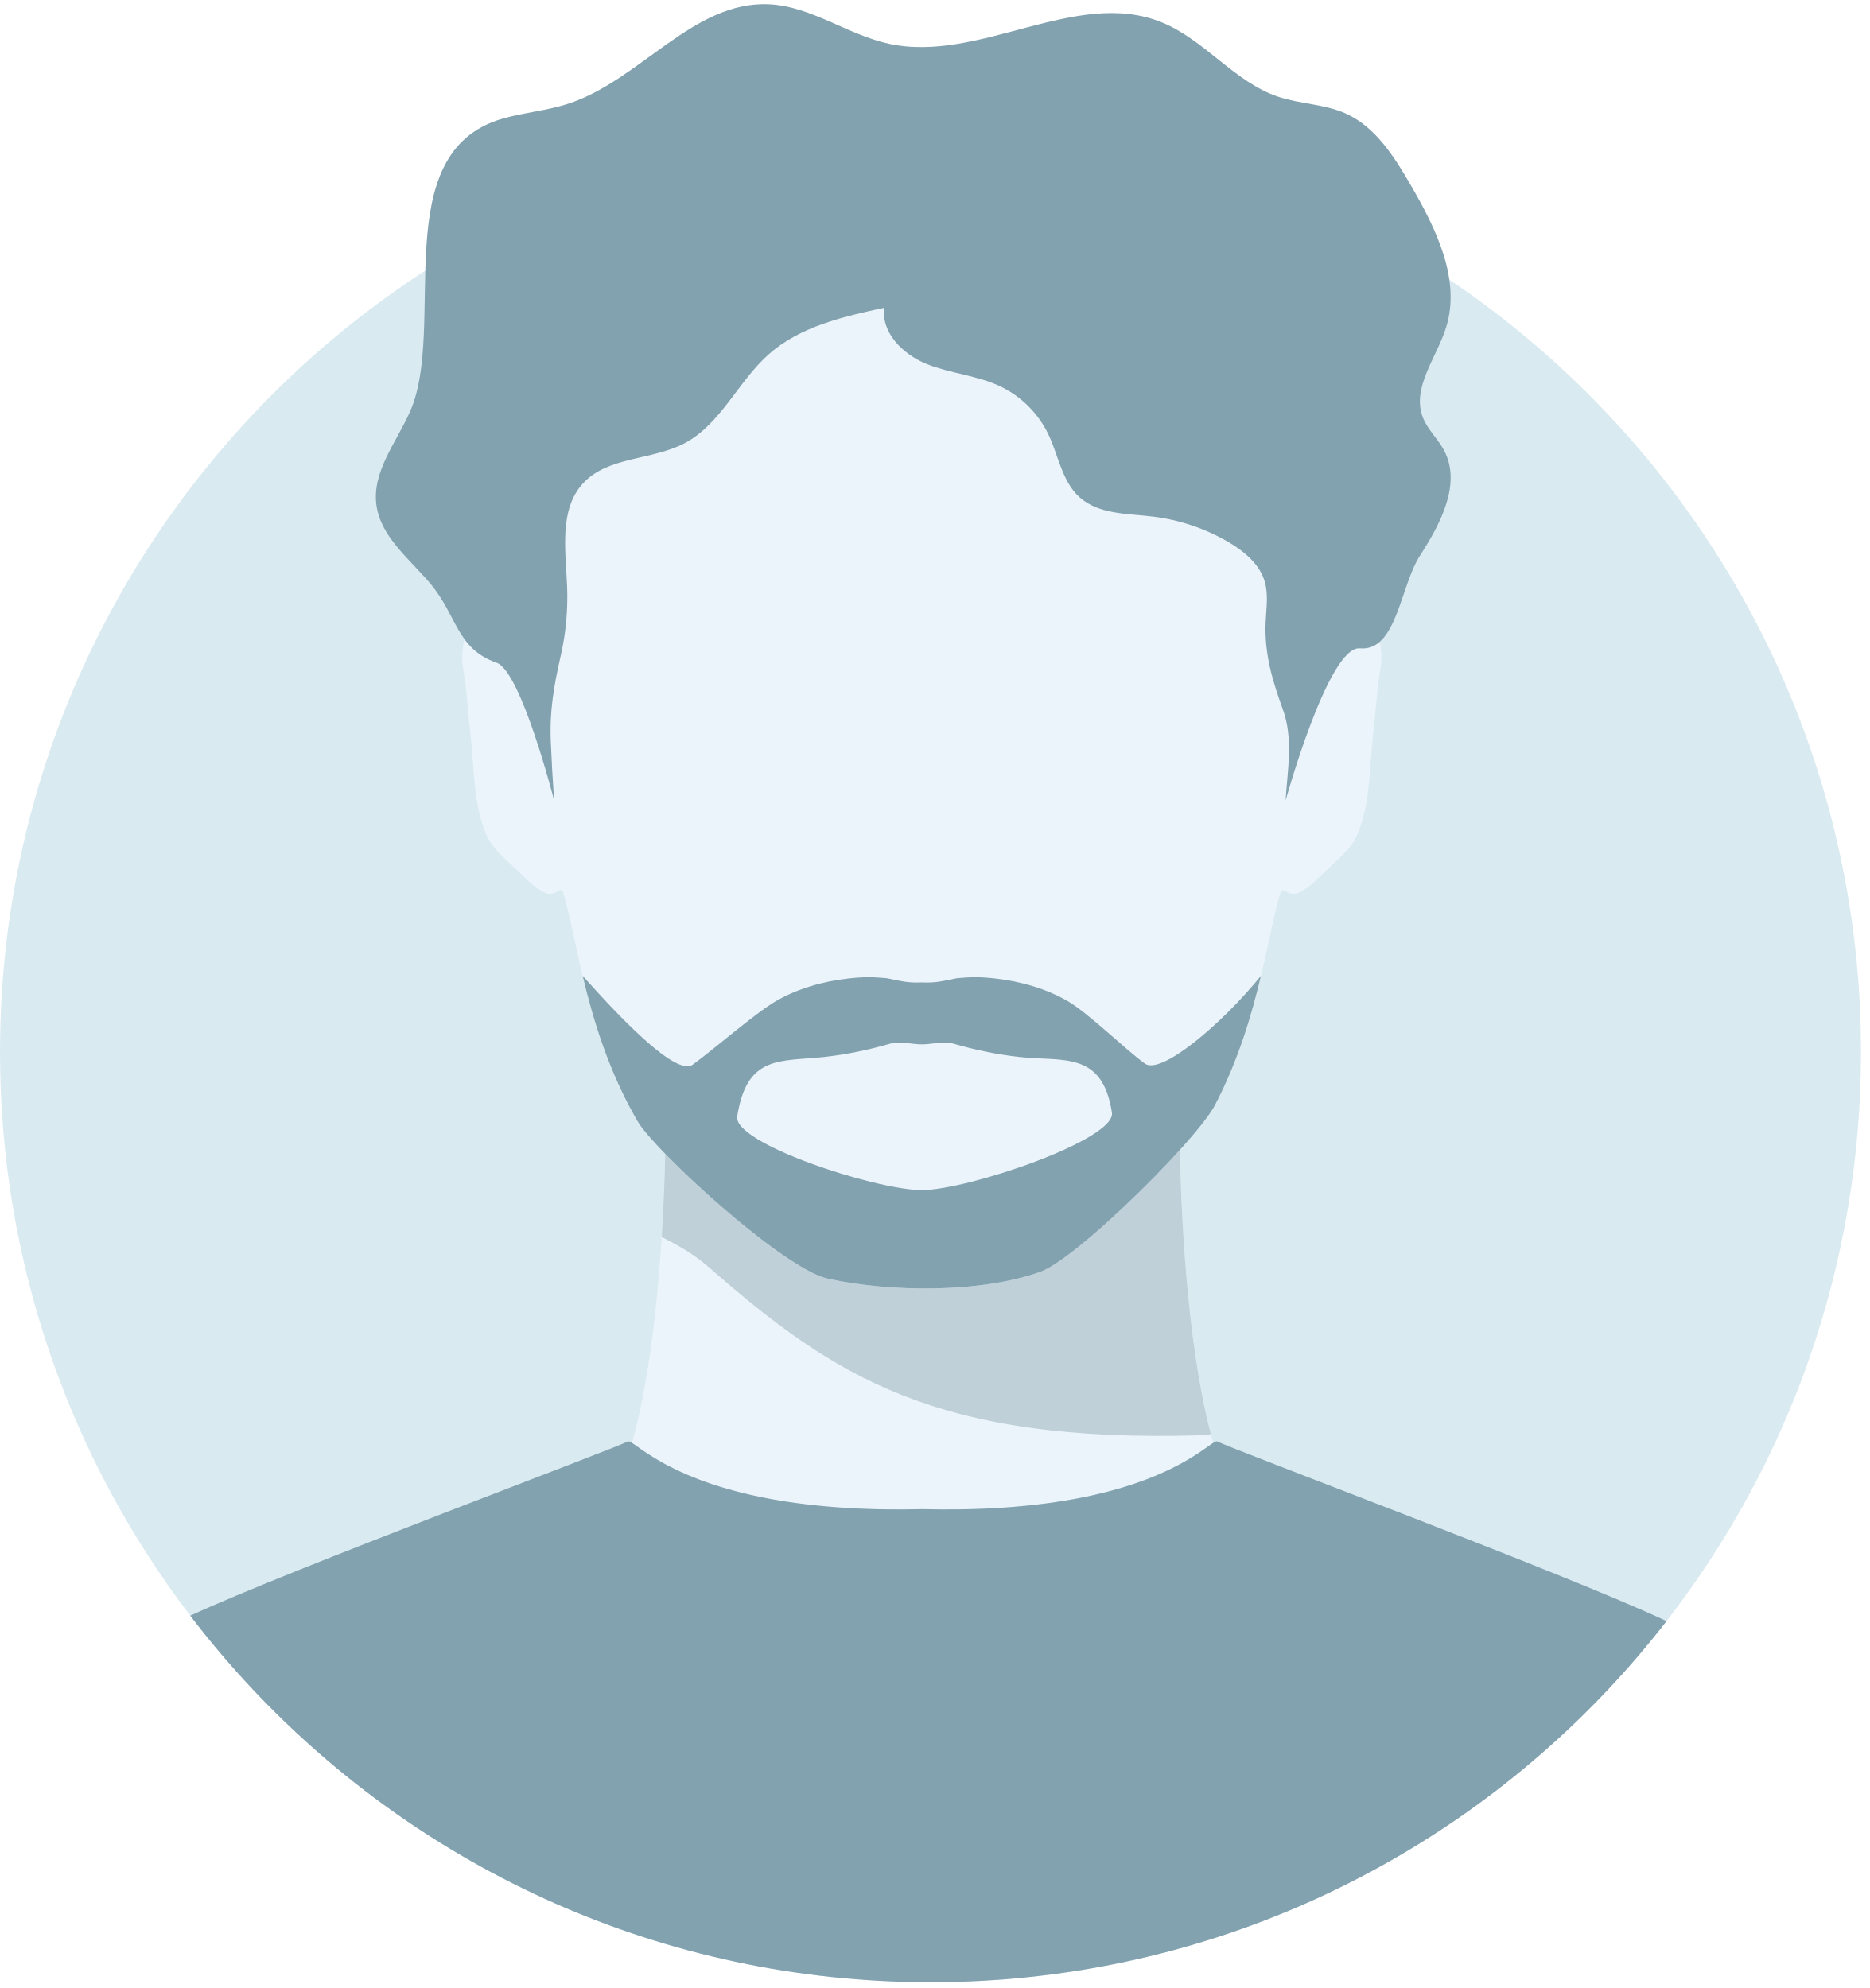
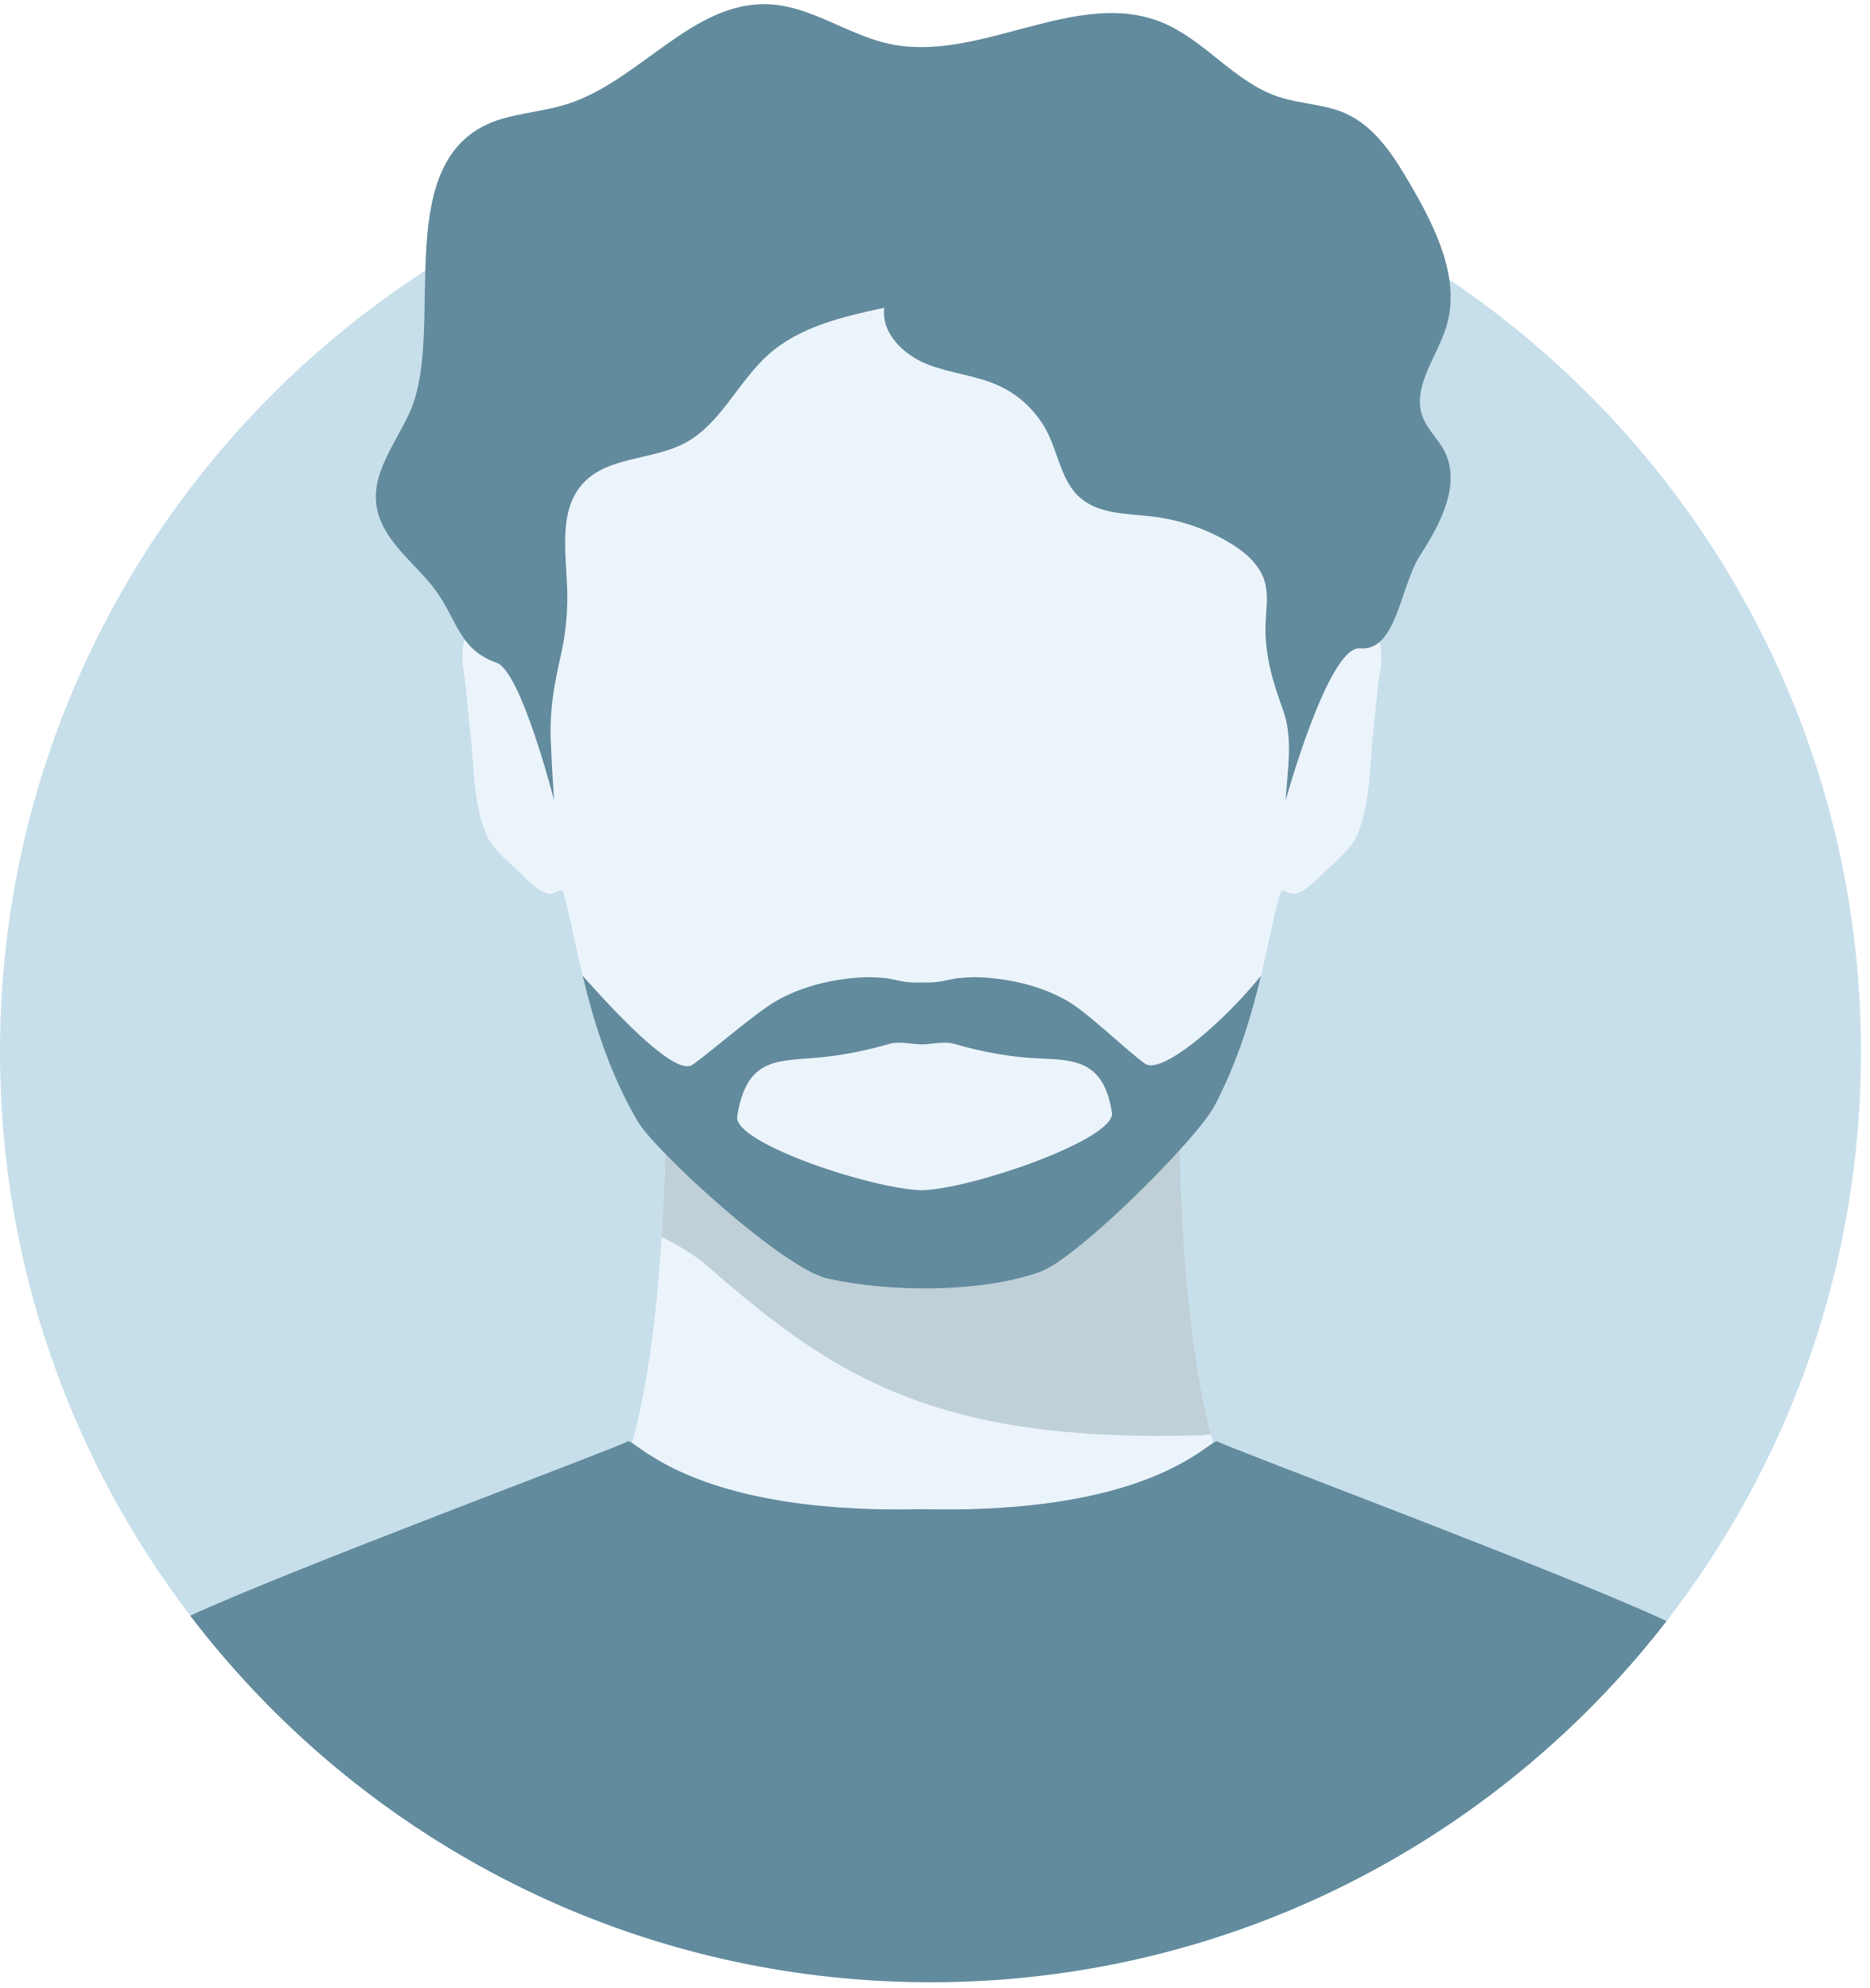
<svg xmlns="http://www.w3.org/2000/svg" width="204" height="217" viewBox="0 0 204 217" fill="none">
-   <path d="M203.083 114.827C203.083 138.228 195.167 159.78 181.865 176.953C179.877 179.52 177.769 181.988 175.549 184.351C157.027 204.059 130.721 216.369 101.541 216.369C72.361 216.369 46.057 204.059 27.534 184.351C25.144 181.807 22.884 179.14 20.762 176.361C7.736 159.288 0 137.961 0 114.827C0 79.07 18.482 47.632 46.412 29.539C62.288 19.257 81.217 13.285 101.541 13.285C122.504 13.285 141.985 19.637 158.16 30.523C185.258 48.758 203.083 79.711 203.083 114.827Z" fill="#DAEAF1" />
+   <path d="M203.083 114.827C203.083 138.228 195.167 159.78 181.865 176.953C179.877 179.52 177.769 181.988 175.549 184.351C157.027 204.059 130.721 216.369 101.541 216.369C72.361 216.369 46.057 204.059 27.534 184.351C25.144 181.807 22.884 179.14 20.762 176.361C7.736 159.288 0 137.961 0 114.827C0 79.07 18.482 47.632 46.412 29.539C62.288 19.257 81.217 13.285 101.541 13.285C122.504 13.285 141.985 19.637 158.16 30.523C185.258 48.758 203.083 79.711 203.083 114.827Z" fill="#C7DFEA" />
  <path d="M132.397 157.499C132.311 157.553 132.216 157.619 132.107 157.695C132.039 157.742 131.968 157.792 131.889 157.847C131.701 157.98 131.478 158.14 131.225 158.312C131.18 158.344 131.136 158.373 131.091 158.404C130.979 158.48 130.858 158.561 130.733 158.645C130.667 158.687 130.604 158.728 130.536 158.77C130.471 158.815 130.403 158.857 130.332 158.901C130.246 158.959 130.157 159.014 130.063 159.071C130.044 159.082 130.026 159.092 130.008 159.105C129.702 159.294 129.367 159.487 129 159.689C128.917 159.736 128.833 159.783 128.746 159.828C128.5 159.961 128.241 160.095 127.972 160.228C127.831 160.301 127.684 160.372 127.532 160.445C127.524 160.448 127.516 160.453 127.509 160.456C127.485 160.466 127.464 160.477 127.441 160.487C127.362 160.526 127.281 160.563 127.2 160.602C126.915 160.733 126.616 160.864 126.307 160.995C126.245 161.024 126.182 161.05 126.119 161.076C126.056 161.102 125.993 161.131 125.928 161.154C125.672 161.262 125.405 161.366 125.13 161.471C125.057 161.5 124.981 161.529 124.907 161.555C124.777 161.604 124.646 161.654 124.51 161.701C124.217 161.809 123.913 161.913 123.599 162.018C123.484 162.057 123.369 162.096 123.248 162.133C123.052 162.196 122.851 162.259 122.646 162.322C122.484 162.371 122.317 162.421 122.147 162.471C121.558 162.643 120.935 162.811 120.281 162.971C120.189 162.994 120.095 163.018 120.001 163.038C119.718 163.107 119.425 163.175 119.129 163.24C118.936 163.285 118.742 163.326 118.543 163.366C118.525 163.371 118.504 163.376 118.486 163.379C118.297 163.418 118.106 163.457 117.912 163.494C117.734 163.528 117.554 163.565 117.371 163.596C117.02 163.664 116.662 163.727 116.298 163.787C116.188 163.805 116.075 163.824 115.963 163.842C115.801 163.868 115.638 163.894 115.473 163.918C115.295 163.947 115.112 163.973 114.929 163.999C114.694 164.033 114.458 164.067 114.217 164.098C113.757 164.161 113.28 164.216 112.799 164.271C112.781 164.274 112.762 164.276 112.744 164.276C112.618 164.292 112.493 164.305 112.365 164.318C112.244 164.331 112.124 164.344 112.003 164.355C111.996 164.355 111.988 164.357 111.98 164.357C111.812 164.376 111.642 164.391 111.47 164.407C111.381 164.415 111.292 164.423 111.2 164.431C111.012 164.449 110.821 164.465 110.627 164.48C110.525 164.488 110.423 164.499 110.318 164.504C110.075 164.525 109.829 164.541 109.58 164.559C109.52 164.564 109.46 164.569 109.397 164.572C109.19 164.588 108.981 164.601 108.769 164.611C108.497 164.627 108.222 164.643 107.942 164.656C107.929 164.656 107.916 164.656 107.903 164.658C107.863 164.661 107.824 164.664 107.785 164.664C107.672 164.669 107.56 164.674 107.445 164.677C107.337 164.682 107.233 164.687 107.125 164.69C107.084 164.692 107.044 164.692 107.002 164.695C106.861 164.7 106.72 164.703 106.576 164.711C106.531 164.713 106.487 164.713 106.442 164.716C106.275 164.721 106.105 164.726 105.935 164.732C105.762 164.734 105.589 164.74 105.417 164.742C105.343 164.745 105.267 164.745 105.189 164.747C105.037 164.75 104.88 164.753 104.726 164.755C103.433 164.774 102.088 164.768 100.68 164.734C99.272 164.768 97.924 164.774 96.634 164.755C96.477 164.753 96.323 164.75 96.168 164.747C96.093 164.745 96.017 164.745 95.941 164.742C95.768 164.74 95.598 164.734 95.425 164.732C95.255 164.726 95.085 164.721 94.915 164.716C94.883 164.716 94.855 164.713 94.826 164.713C94.8 164.713 94.776 164.711 94.753 164.708C94.708 164.705 94.664 164.706 94.619 164.706C94.227 164.69 93.839 164.677 93.455 164.658C92.884 164.63 92.327 164.596 91.78 164.559C91.502 164.541 91.23 164.522 90.961 164.499C90.555 164.467 90.157 164.433 89.767 164.394C89.506 164.373 89.247 164.344 88.993 164.318C88.865 164.305 88.739 164.292 88.613 164.276C88.488 164.263 88.365 164.25 88.239 164.235C87.99 164.206 87.747 164.177 87.504 164.145C87.381 164.132 87.26 164.117 87.14 164.098C87.02 164.083 86.902 164.067 86.781 164.049C86.426 164.002 86.078 163.949 85.735 163.897C85.507 163.86 85.279 163.824 85.06 163.787C84.837 163.75 84.617 163.711 84.4 163.674C84.293 163.653 84.186 163.635 84.078 163.614C83.864 163.575 83.652 163.536 83.445 163.494C83.393 163.483 83.34 163.473 83.291 163.463C83.136 163.431 82.982 163.4 82.83 163.368C82.626 163.326 82.424 163.285 82.228 163.24C82.129 163.219 82.032 163.196 81.935 163.175C81.836 163.154 81.739 163.13 81.644 163.107C81.357 163.041 81.074 162.971 80.797 162.9C80.705 162.879 80.614 162.855 80.522 162.832C80.42 162.806 80.318 162.779 80.218 162.751C79.97 162.685 79.724 162.617 79.488 162.549C79.221 162.476 78.962 162.397 78.711 162.322C78.63 162.298 78.549 162.272 78.468 162.246C78.386 162.219 78.308 162.196 78.229 162.17C78.07 162.12 77.913 162.068 77.758 162.018C77.683 161.992 77.604 161.968 77.528 161.939C77.376 161.89 77.227 161.837 77.081 161.785C77.013 161.761 76.945 161.738 76.879 161.712C76.801 161.686 76.725 161.657 76.649 161.628C76.578 161.602 76.507 161.576 76.437 161.55C76.298 161.497 76.159 161.445 76.023 161.392C75.793 161.304 75.568 161.215 75.351 161.123C75.254 161.084 75.16 161.042 75.066 161.003C74.83 160.903 74.605 160.804 74.388 160.707C74.252 160.644 74.121 160.584 73.993 160.524C73.768 160.416 73.556 160.314 73.349 160.21C73.244 160.157 73.145 160.108 73.045 160.055C72.996 160.032 72.946 160.006 72.896 159.979C72.849 159.956 72.799 159.93 72.752 159.904C72.705 159.877 72.658 159.854 72.611 159.828C71.902 159.445 71.302 159.084 70.8 158.757C70.742 158.721 70.682 158.681 70.627 158.645C70.342 158.456 70.091 158.284 69.871 158.132C69.826 158.1 69.782 158.069 69.74 158.04C69.643 157.97 69.552 157.907 69.468 157.847C69.392 157.792 69.319 157.742 69.253 157.695C69.144 157.619 69.047 157.551 68.96 157.499C70.837 150.883 71.76 142.161 72.208 135.035C72.451 131.188 72.556 127.807 72.598 125.475C72.635 123.534 72.624 122.319 72.616 122.165C73.849 123.384 81.328 127.066 82.984 128.325C84.408 129.406 85.876 130.4 87.383 131.29C89.59 132.593 91.879 133.674 94.232 134.485C96.166 135.15 98.272 135.846 100.285 135.909H100.424C100.507 135.904 100.594 135.901 100.68 135.896C100.764 135.901 100.85 135.904 100.936 135.909H101.073C103.085 135.846 105.192 135.15 107.125 134.485C111.087 133.122 114.866 130.989 118.373 128.325C118.917 127.912 120.09 127.236 121.461 126.475C124.266 124.915 127.914 122.984 128.741 122.165C128.733 122.311 128.725 123.384 128.754 125.112C128.851 131.366 129.419 146.199 132.141 156.554C132.224 156.873 132.308 157.187 132.397 157.499Z" fill="#ECF4FB" />
-   <path d="M181.865 176.953C179.877 179.52 177.769 181.988 175.549 184.351C157.027 204.059 130.721 216.369 101.541 216.369C72.361 216.369 46.057 204.059 27.534 184.351C25.144 181.807 22.884 179.14 20.762 176.361C31.507 171.379 67.297 158.053 68.504 157.341C68.516 157.334 68.532 157.328 68.549 157.326C68.549 157.326 68.55 157.326 68.552 157.326C68.639 157.315 68.772 157.378 68.96 157.496C69.046 157.551 69.142 157.616 69.252 157.695C69.32 157.742 69.392 157.792 69.469 157.846C69.773 158.061 70.154 158.333 70.627 158.645C70.683 158.681 70.742 158.721 70.8 158.757C71.302 159.082 71.901 159.445 72.611 159.827C72.657 159.851 72.704 159.877 72.752 159.903C72.8 159.93 72.849 159.956 72.897 159.979C72.945 160.005 72.995 160.029 73.044 160.055C73.243 160.157 73.449 160.262 73.663 160.364C73.77 160.419 73.88 160.469 73.992 160.524C74.668 160.84 75.422 161.165 76.26 161.484C76.388 161.531 76.517 161.581 76.648 161.628C76.725 161.657 76.8 161.685 76.879 161.712C76.945 161.735 77.013 161.761 77.08 161.785C77.228 161.837 77.377 161.89 77.529 161.939C77.604 161.965 77.681 161.992 77.758 162.018C77.988 162.094 78.225 162.17 78.468 162.246C78.549 162.272 78.628 162.298 78.711 162.321C78.963 162.397 79.222 162.476 79.487 162.549C79.725 162.617 79.969 162.685 80.217 162.751C80.318 162.779 80.421 162.803 80.523 162.832C80.613 162.855 80.705 162.879 80.797 162.9C81.073 162.97 81.356 163.041 81.643 163.107C81.74 163.13 81.836 163.151 81.934 163.175C82.031 163.196 82.129 163.219 82.228 163.24C82.425 163.282 82.626 163.326 82.829 163.368C83.032 163.41 83.237 163.452 83.445 163.494C83.653 163.536 83.865 163.575 84.079 163.614C84.186 163.635 84.293 163.653 84.401 163.672C84.508 163.693 84.618 163.711 84.728 163.729C84.836 163.75 84.948 163.769 85.059 163.787C85.28 163.824 85.507 163.86 85.735 163.897C86.077 163.949 86.427 163.999 86.782 164.049C86.901 164.067 87.02 164.083 87.139 164.098C87.38 164.13 87.625 164.161 87.872 164.19C88.116 164.221 88.363 164.25 88.613 164.276C88.738 164.292 88.865 164.305 88.993 164.318C89.247 164.344 89.505 164.373 89.767 164.394C90.157 164.433 90.556 164.467 90.961 164.499C91.231 164.522 91.503 164.541 91.781 164.559C92.326 164.596 92.883 164.63 93.454 164.658C93.579 164.664 93.705 164.669 93.833 164.674C93.848 164.674 93.863 164.677 93.878 164.677C93.936 164.679 93.993 164.679 94.05 164.685C94.11 164.685 94.17 164.687 94.232 164.69C94.273 164.692 94.314 164.695 94.354 164.695C94.374 164.695 94.392 164.698 94.411 164.698C94.579 164.705 94.746 164.708 94.916 164.716C95.085 164.721 95.255 164.726 95.425 164.732C95.597 164.734 95.768 164.739 95.941 164.742C96.017 164.745 96.092 164.745 96.169 164.747C96.323 164.75 96.478 164.753 96.634 164.755C97.925 164.773 99.271 164.768 100.679 164.734C102.088 164.768 103.434 164.773 104.725 164.755C104.881 164.753 105.036 164.75 105.19 164.747C105.267 164.745 105.342 164.745 105.417 164.742C105.591 164.739 105.762 164.734 105.934 164.732C106.104 164.726 106.274 164.721 106.443 164.716C106.613 164.708 106.78 164.705 106.947 164.698C106.965 164.698 106.985 164.695 107.003 164.695C107.044 164.695 107.084 164.692 107.125 164.69C107.196 164.687 107.268 164.684 107.339 164.682C107.375 164.679 107.41 164.679 107.444 164.677C107.612 164.671 107.779 164.664 107.943 164.656C108.602 164.624 109.244 164.585 109.871 164.538C110.125 164.522 110.377 164.501 110.627 164.48C111.087 164.444 111.539 164.402 111.981 164.357C112.11 164.344 112.238 164.334 112.364 164.318C112.492 164.305 112.617 164.289 112.744 164.276C112.762 164.276 112.78 164.274 112.798 164.271C113.282 164.216 113.756 164.158 114.218 164.098C114.458 164.067 114.694 164.033 114.929 163.999C115.113 163.973 115.295 163.947 115.474 163.918C115.638 163.894 115.801 163.868 115.962 163.842C116.075 163.824 116.187 163.805 116.298 163.787C116.662 163.727 117.019 163.661 117.37 163.596C117.553 163.562 117.733 163.528 117.913 163.494C118.105 163.457 118.296 163.418 118.485 163.379C118.505 163.376 118.524 163.371 118.542 163.366C118.741 163.326 118.937 163.282 119.129 163.24C119.426 163.175 119.717 163.106 120 163.038C120.095 163.017 120.188 162.994 120.281 162.97C120.935 162.811 121.557 162.643 122.148 162.471C122.316 162.421 122.483 162.371 122.646 162.321C122.851 162.259 123.051 162.196 123.248 162.133C123.367 162.094 123.485 162.057 123.599 162.018C123.912 161.913 124.217 161.809 124.51 161.701C124.644 161.654 124.775 161.604 124.907 161.555C124.982 161.528 125.056 161.5 125.129 161.471C125.405 161.366 125.671 161.262 125.928 161.154C125.992 161.131 126.056 161.102 126.119 161.076C126.182 161.05 126.245 161.023 126.307 160.995C126.617 160.864 126.914 160.733 127.198 160.599C127.28 160.563 127.361 160.526 127.439 160.487C127.464 160.476 127.486 160.466 127.509 160.456C127.571 160.427 127.632 160.395 127.694 160.364C128.069 160.183 128.42 160.005 128.747 159.827C128.832 159.78 128.917 159.736 129 159.689C129.367 159.487 129.702 159.291 130.007 159.105C130.045 159.082 130.083 159.058 130.119 159.035C130.265 158.946 130.405 158.857 130.537 158.77C130.604 158.728 130.668 158.687 130.732 158.645C130.858 158.561 130.979 158.48 131.092 158.404C131.137 158.373 131.18 158.344 131.224 158.312C131.479 158.14 131.7 157.98 131.89 157.846C131.966 157.792 132.039 157.742 132.107 157.695C132.217 157.616 132.313 157.551 132.399 157.496C132.587 157.378 132.72 157.315 132.807 157.326C132.808 157.326 132.808 157.326 132.808 157.326C132.826 157.328 132.84 157.334 132.854 157.341C134.06 158.053 171.005 171.834 181.865 176.953Z" fill="#82A2B0" />
-   <path d="M100.683 111.305C100.683 111.305 100.683 111.305 100.684 111.302C100.673 111.293 100.672 111.293 100.683 111.305Z" fill="#B63843" />
+   <path d="M181.865 176.953C179.877 179.52 177.769 181.988 175.549 184.351C157.027 204.059 130.721 216.369 101.541 216.369C72.361 216.369 46.057 204.059 27.534 184.351C25.144 181.807 22.884 179.14 20.762 176.361C31.507 171.379 67.297 158.053 68.504 157.341C68.516 157.334 68.532 157.328 68.549 157.326C68.549 157.326 68.55 157.326 68.552 157.326C68.639 157.315 68.772 157.378 68.96 157.496C69.046 157.551 69.142 157.616 69.252 157.695C69.32 157.742 69.392 157.792 69.469 157.846C69.773 158.061 70.154 158.333 70.627 158.645C70.683 158.681 70.742 158.721 70.8 158.757C71.302 159.082 71.901 159.445 72.611 159.827C72.657 159.851 72.704 159.877 72.752 159.903C72.8 159.93 72.849 159.956 72.897 159.979C72.945 160.005 72.995 160.029 73.044 160.055C73.243 160.157 73.449 160.262 73.663 160.364C73.77 160.419 73.88 160.469 73.992 160.524C74.668 160.84 75.422 161.165 76.26 161.484C76.388 161.531 76.517 161.581 76.648 161.628C76.725 161.657 76.8 161.685 76.879 161.712C76.945 161.735 77.013 161.761 77.08 161.785C77.228 161.837 77.377 161.89 77.529 161.939C77.604 161.965 77.681 161.992 77.758 162.018C77.988 162.094 78.225 162.17 78.468 162.246C78.549 162.272 78.628 162.298 78.711 162.321C78.963 162.397 79.222 162.476 79.487 162.549C79.725 162.617 79.969 162.685 80.217 162.751C80.318 162.779 80.421 162.803 80.523 162.832C80.613 162.855 80.705 162.879 80.797 162.9C81.073 162.97 81.356 163.041 81.643 163.107C81.74 163.13 81.836 163.151 81.934 163.175C82.031 163.196 82.129 163.219 82.228 163.24C82.425 163.282 82.626 163.326 82.829 163.368C83.032 163.41 83.237 163.452 83.445 163.494C83.653 163.536 83.865 163.575 84.079 163.614C84.186 163.635 84.293 163.653 84.401 163.672C84.508 163.693 84.618 163.711 84.728 163.729C84.836 163.75 84.948 163.769 85.059 163.787C85.28 163.824 85.507 163.86 85.735 163.897C86.077 163.949 86.427 163.999 86.782 164.049C86.901 164.067 87.02 164.083 87.139 164.098C87.38 164.13 87.625 164.161 87.872 164.19C88.116 164.221 88.363 164.25 88.613 164.276C88.738 164.292 88.865 164.305 88.993 164.318C89.247 164.344 89.505 164.373 89.767 164.394C90.157 164.433 90.556 164.467 90.961 164.499C91.231 164.522 91.503 164.541 91.781 164.559C92.326 164.596 92.883 164.63 93.454 164.658C93.579 164.664 93.705 164.669 93.833 164.674C93.848 164.674 93.863 164.677 93.878 164.677C93.936 164.679 93.993 164.679 94.05 164.685C94.11 164.685 94.17 164.687 94.232 164.69C94.273 164.692 94.314 164.695 94.354 164.695C94.374 164.695 94.392 164.698 94.411 164.698C94.579 164.705 94.746 164.708 94.916 164.716C95.085 164.721 95.255 164.726 95.425 164.732C95.597 164.734 95.768 164.739 95.941 164.742C96.017 164.745 96.092 164.745 96.169 164.747C96.323 164.75 96.478 164.753 96.634 164.755C97.925 164.773 99.271 164.768 100.679 164.734C102.088 164.768 103.434 164.773 104.725 164.755C104.881 164.753 105.036 164.75 105.19 164.747C105.267 164.745 105.342 164.745 105.417 164.742C105.591 164.739 105.762 164.734 105.934 164.732C106.104 164.726 106.274 164.721 106.443 164.716C106.613 164.708 106.78 164.705 106.947 164.698C106.965 164.698 106.985 164.695 107.003 164.695C107.044 164.695 107.084 164.692 107.125 164.69C107.196 164.687 107.268 164.684 107.339 164.682C107.375 164.679 107.41 164.679 107.444 164.677C107.612 164.671 107.779 164.664 107.943 164.656C108.602 164.624 109.244 164.585 109.871 164.538C110.125 164.522 110.377 164.501 110.627 164.48C111.087 164.444 111.539 164.402 111.981 164.357C112.11 164.344 112.238 164.334 112.364 164.318C112.492 164.305 112.617 164.289 112.744 164.276C112.762 164.276 112.78 164.274 112.798 164.271C113.282 164.216 113.756 164.158 114.218 164.098C114.458 164.067 114.694 164.033 114.929 163.999C115.113 163.973 115.295 163.947 115.474 163.918C115.638 163.894 115.801 163.868 115.962 163.842C116.075 163.824 116.187 163.805 116.298 163.787C116.662 163.727 117.019 163.661 117.37 163.596C117.553 163.562 117.733 163.528 117.913 163.494C118.105 163.457 118.296 163.418 118.485 163.379C118.505 163.376 118.524 163.371 118.542 163.366C118.741 163.326 118.937 163.282 119.129 163.24C119.426 163.175 119.717 163.106 120 163.038C120.095 163.017 120.188 162.994 120.281 162.97C120.935 162.811 121.557 162.643 122.148 162.471C122.316 162.421 122.483 162.371 122.646 162.321C122.851 162.259 123.051 162.196 123.248 162.133C123.367 162.094 123.485 162.057 123.599 162.018C123.912 161.913 124.217 161.809 124.51 161.701C124.644 161.654 124.775 161.604 124.907 161.555C124.982 161.528 125.056 161.5 125.129 161.471C125.405 161.366 125.671 161.262 125.928 161.154C125.992 161.131 126.056 161.102 126.119 161.076C126.182 161.05 126.245 161.023 126.307 160.995C126.617 160.864 126.914 160.733 127.198 160.599C127.28 160.563 127.361 160.526 127.439 160.487C127.464 160.476 127.486 160.466 127.509 160.456C127.571 160.427 127.632 160.395 127.694 160.364C128.069 160.183 128.42 160.005 128.747 159.827C128.832 159.78 128.917 159.736 129 159.689C129.367 159.487 129.702 159.291 130.007 159.105C130.045 159.082 130.083 159.058 130.119 159.035C130.265 158.946 130.405 158.857 130.537 158.77C130.604 158.728 130.668 158.687 130.732 158.645C130.858 158.561 130.979 158.48 131.092 158.404C131.137 158.373 131.18 158.344 131.224 158.312C131.479 158.14 131.7 157.98 131.89 157.846C131.966 157.792 132.039 157.742 132.107 157.695C132.217 157.616 132.313 157.551 132.399 157.496C132.587 157.378 132.72 157.315 132.807 157.326C132.808 157.326 132.808 157.326 132.808 157.326C132.826 157.328 132.84 157.334 132.854 157.341C134.06 158.053 171.005 171.834 181.865 176.953Z" fill="#628B9D" />
  <path d="M132.141 156.554C131.774 156.593 131.405 156.632 131.039 156.672C102.245 157.527 91.052 150.328 77.342 138.316C75.874 137.032 74.129 135.969 72.208 135.035C72.451 131.188 72.556 127.807 72.598 125.475C75.393 127.053 78.253 128.689 81.113 129.825C83.189 130.649 85.264 131.206 87.321 131.287C87.341 131.287 87.362 131.29 87.383 131.29C91.599 131.426 106.906 129.113 121.461 126.475C123.371 126.127 125.269 125.776 127.127 125.423C127.673 125.318 128.215 125.216 128.754 125.112C128.851 131.366 129.419 146.199 132.141 156.554Z" fill="#C0D0D8" />
  <path d="M150.629 73.085C150.247 75.264 150.155 77.499 149.886 79.695C149.42 83.505 149.619 87.695 148.059 91.217C147.303 92.929 145.432 94.248 144.129 95.587C143.511 96.223 142.794 96.88 142.011 97.299C141.512 97.563 141.279 97.657 140.708 97.49C140.672 97.48 140.358 97.328 140.138 97.202C139.991 97.118 139.805 97.192 139.756 97.354C139.062 99.555 138.5 102.774 137.605 106.518C136.587 110.787 135.139 115.735 132.585 120.629C132.557 120.681 132.528 120.736 132.496 120.791C132.457 120.862 132.413 120.932 132.368 121.008C132.279 121.157 132.174 121.317 132.059 121.484C131.999 121.571 131.939 121.66 131.874 121.751C131.871 121.757 131.866 121.762 131.863 121.767C131.808 121.843 131.751 121.922 131.69 122.003C131.567 122.17 131.434 122.345 131.293 122.529C131.253 122.578 131.217 122.625 131.177 122.675C131.17 122.686 131.162 122.696 131.154 122.707C131.099 122.775 131.044 122.845 130.986 122.916C130.911 123.013 130.832 123.11 130.748 123.209V123.212C130.602 123.395 130.445 123.581 130.282 123.772C130.235 123.827 130.188 123.882 130.144 123.937C130.047 124.049 129.953 124.162 129.853 124.274C129.754 124.387 129.654 124.504 129.555 124.62C129.503 124.677 129.45 124.735 129.398 124.795C129.348 124.852 129.296 124.913 129.244 124.97C129.191 125.03 129.136 125.091 129.084 125.151C128.977 125.269 128.869 125.389 128.759 125.512C128.587 125.706 128.406 125.902 128.223 126.101C128.095 126.237 127.966 126.376 127.836 126.517C127.692 126.671 127.545 126.826 127.399 126.983C126.956 127.451 126.496 127.927 126.027 128.409C125.91 128.529 125.789 128.65 125.671 128.77C125.653 128.788 125.632 128.809 125.614 128.828C125.161 129.286 124.703 129.743 124.237 130.199C123.486 130.937 122.722 131.659 121.963 132.366C121.906 132.418 121.851 132.473 121.793 132.525C121.704 132.609 121.613 132.693 121.524 132.776C121.435 132.86 121.343 132.941 121.254 133.022C121.186 133.083 121.118 133.145 121.05 133.208C120.801 133.431 120.558 133.651 120.315 133.868C119.951 134.192 119.59 134.506 119.234 134.81C119.027 134.988 118.823 135.163 118.619 135.331C118.59 135.354 118.561 135.38 118.532 135.404C118.47 135.454 118.412 135.503 118.352 135.553C118.182 135.694 118.014 135.83 117.852 135.964C117.74 136.053 117.627 136.142 117.52 136.231H117.517C117.407 136.32 117.3 136.404 117.19 136.487C117.138 136.527 117.085 136.571 117.03 136.61C116.871 136.736 116.714 136.854 116.559 136.971C116.507 137.011 116.457 137.047 116.408 137.084C116.256 137.196 116.107 137.306 115.96 137.408C115.23 137.932 114.576 138.34 114.037 138.604C114 138.623 113.963 138.638 113.929 138.657C113.838 138.699 113.749 138.738 113.662 138.772C113.618 138.79 113.576 138.806 113.534 138.822C106.989 141.172 97.048 141.062 90.33 139.567C90.254 139.549 90.176 139.531 90.094 139.507C90.019 139.486 89.943 139.463 89.864 139.437C89.849 139.431 89.83 139.426 89.814 139.421C89.78 139.41 89.749 139.397 89.715 139.387C89.702 139.382 89.686 139.376 89.671 139.371C89.613 139.35 89.553 139.327 89.493 139.303C89.487 139.3 89.485 139.3 89.48 139.298C89.244 139.206 88.995 139.096 88.731 138.971C88.681 138.947 88.632 138.921 88.582 138.895C88.498 138.853 88.414 138.811 88.331 138.767C87.737 138.46 87.093 138.078 86.41 137.636C86.352 137.599 86.292 137.56 86.229 137.518C85.957 137.34 85.68 137.155 85.397 136.958C85.256 136.862 85.112 136.762 84.968 136.66C84.827 136.56 84.68 136.456 84.536 136.351C84.408 136.257 84.277 136.163 84.146 136.066C84.036 135.985 83.926 135.904 83.817 135.823C83.707 135.741 83.597 135.658 83.484 135.574C83.309 135.443 83.131 135.307 82.953 135.171C82.458 134.789 81.959 134.394 81.456 133.988C81.383 133.931 81.309 133.87 81.239 133.813C81.053 133.661 80.865 133.509 80.679 133.355C80.506 133.211 80.333 133.067 80.158 132.923C79.184 132.107 78.216 131.264 77.282 130.426C77.13 130.29 76.981 130.154 76.835 130.021C76.751 129.948 76.67 129.872 76.588 129.798C76.29 129.529 76 129.259 75.712 128.99C75.618 128.901 75.521 128.812 75.427 128.723C75.411 128.71 75.398 128.694 75.382 128.681C75.191 128.5 75.003 128.323 74.82 128.147C74.72 128.053 74.623 127.959 74.529 127.867C74.398 127.744 74.27 127.619 74.142 127.493C73.856 127.216 73.582 126.946 73.317 126.679C73.113 126.475 72.917 126.276 72.721 126.08C72.676 126.033 72.634 125.988 72.59 125.944V125.941C72.558 125.91 72.527 125.878 72.496 125.844C72.415 125.761 72.336 125.679 72.26 125.598C72.21 125.549 72.163 125.499 72.116 125.449C72.025 125.352 71.936 125.258 71.847 125.164C71.763 125.072 71.679 124.983 71.596 124.894C71.59 124.889 71.585 124.884 71.58 124.876C71.496 124.787 71.415 124.698 71.336 124.609C71.255 124.52 71.177 124.434 71.101 124.347C71.059 124.3 71.017 124.253 70.978 124.209C70.925 124.151 70.878 124.094 70.829 124.036C70.763 123.963 70.701 123.889 70.64 123.816C70.583 123.748 70.525 123.68 70.47 123.615C70.253 123.35 70.065 123.11 69.907 122.892C69.881 122.856 69.855 122.822 69.832 122.788C69.808 122.754 69.784 122.72 69.761 122.686V122.683C69.732 122.641 69.706 122.602 69.683 122.565C69.659 122.529 69.638 122.495 69.617 122.463C69.604 122.44 69.591 122.419 69.578 122.398C66.403 116.939 64.723 111.302 63.583 106.518C63.237 105.074 62.941 103.708 62.669 102.449C62.235 100.442 61.858 98.707 61.431 97.354C61.382 97.192 61.196 97.118 61.049 97.202C60.83 97.328 60.515 97.48 60.479 97.49C59.908 97.657 59.675 97.563 59.176 97.299C58.393 96.88 57.679 96.223 57.061 95.587C55.758 94.248 53.887 92.929 53.128 91.217C51.568 87.695 51.767 83.505 51.301 79.695C51.032 77.499 50.943 75.264 50.561 73.085C49.825 68.897 52.748 62.92 58.396 68.78C58.521 68.911 58.733 68.876 58.82 68.719C58.82 68.717 58.822 68.717 58.822 68.714C60.484 53.672 62.112 49.414 68.733 39.672C75.934 29.076 89.652 28.989 100.594 29.903C111.537 28.989 125.253 29.076 132.454 39.672C139.075 49.414 136.626 58.498 142.365 68.714C142.365 68.717 142.367 68.717 142.367 68.719C142.456 68.876 142.666 68.911 142.791 68.78C148.439 62.92 151.362 68.897 150.629 73.085Z" fill="#ECF4FB" />
-   <path d="M140.293 87.378C140.489 84.133 141.149 80.632 140.009 77.484C138.854 74.294 137.966 71.378 138.114 67.911C138.176 66.448 138.429 64.954 138.033 63.546C137.482 61.583 135.776 60.17 134.015 59.144C131.502 57.681 128.688 56.737 125.8 56.386C123.022 56.051 119.914 56.156 117.826 54.292C115.889 52.563 115.515 49.723 114.391 47.384C113.297 45.107 111.399 43.226 109.113 42.153C106.601 40.972 103.736 40.773 101.159 39.748C98.582 38.719 96.133 36.343 96.501 33.593C92.015 34.561 87.314 35.634 83.882 38.68C80.524 41.658 78.659 46.303 74.686 48.391C71.137 50.257 66.355 49.802 63.635 52.748C60.965 55.643 61.74 60.147 61.889 64.08C61.985 66.592 61.752 69.123 61.192 71.575C60.448 74.833 59.964 77.586 60.105 80.938C60.195 83.087 60.319 85.235 60.47 87.378C60.47 87.378 56.88 73.294 54.205 72.349C49.776 70.787 49.95 67.244 46.92 63.656C44.646 60.96 41.504 58.561 41.068 55.062C40.615 51.419 43.293 48.24 44.766 44.877C48.801 35.663 42.089 16.622 54.849 12.948C57.17 12.28 59.614 12.089 61.915 11.354C69.842 8.821 75.626 0.062 83.938 0.468C88.545 0.69 92.51 3.799 97.017 4.78C106.891 6.929 117.41 -1.367 126.772 2.436C131.459 4.341 134.704 8.962 139.502 10.564C141.886 11.359 144.508 11.351 146.806 12.367C150.09 13.822 152.138 17.085 153.94 20.192C156.71 24.965 159.461 30.518 157.796 35.778C156.752 39.078 154.02 42.333 155.269 45.56C155.783 46.889 156.907 47.889 157.577 49.145C159.515 52.788 157.213 57.156 154.973 60.618C152.784 64.004 152.416 71.145 148.402 70.771C144.977 70.449 140.293 87.378 140.293 87.378Z" fill="#82A2B0" />
-   <path d="M124.947 116.104C122.796 114.555 118.799 110.603 116.512 109.277C114.168 107.916 111.36 107.115 108.594 106.806C107.845 106.72 107.099 106.673 106.369 106.662C105.746 106.673 105.123 106.715 104.498 106.772C104.454 106.777 104.406 106.783 104.362 106.79C103.705 106.908 103.061 107.076 102.389 107.17C101.81 107.251 101.227 107.267 100.641 107.238C100.625 107.235 100.609 107.238 100.596 107.238C100.58 107.238 100.565 107.235 100.549 107.238C99.966 107.267 99.379 107.251 98.801 107.17C98.128 107.076 97.485 106.908 96.828 106.79C96.783 106.783 96.736 106.777 96.692 106.772C96.069 106.715 95.444 106.673 94.821 106.662C94.091 106.673 93.345 106.72 92.596 106.806C89.83 107.115 87.022 107.916 84.677 109.277C82.39 110.603 77.746 114.665 75.595 116.214C73.847 117.47 68.112 111.603 63.583 106.518C64.724 111.302 66.403 116.939 69.578 122.398C69.591 122.419 69.604 122.44 69.617 122.463C69.638 122.495 69.659 122.529 69.683 122.565C69.706 122.602 69.732 122.641 69.761 122.683V122.686C69.785 122.72 69.808 122.754 69.832 122.788C69.855 122.822 69.881 122.856 69.908 122.892C70.065 123.11 70.253 123.35 70.47 123.615C70.525 123.68 70.583 123.748 70.64 123.816C70.701 123.889 70.763 123.963 70.829 124.036C70.879 124.094 70.926 124.151 70.978 124.209C71.017 124.253 71.059 124.3 71.101 124.347C71.177 124.434 71.255 124.52 71.336 124.609C71.415 124.698 71.496 124.787 71.58 124.876C71.585 124.884 71.59 124.889 71.596 124.894C71.679 124.983 71.763 125.072 71.847 125.164C71.936 125.258 72.025 125.352 72.116 125.449C72.163 125.499 72.21 125.549 72.26 125.598C72.336 125.679 72.415 125.761 72.496 125.844C72.527 125.878 72.558 125.91 72.59 125.941V125.944C72.634 125.988 72.676 126.033 72.721 126.08C72.917 126.276 73.113 126.475 73.317 126.679C73.582 126.946 73.856 127.216 74.142 127.493C74.27 127.619 74.398 127.744 74.529 127.867C74.623 127.959 74.72 128.053 74.82 128.147C75.003 128.323 75.191 128.5 75.382 128.681C75.398 128.694 75.411 128.71 75.427 128.723C75.521 128.812 75.618 128.901 75.712 128.99C76 129.259 76.29 129.529 76.589 129.798C76.67 129.872 76.751 129.948 76.835 130.021C76.981 130.154 77.13 130.29 77.282 130.426C78.216 131.264 79.185 132.107 80.158 132.923C80.333 133.067 80.506 133.211 80.679 133.355C80.865 133.509 81.053 133.661 81.239 133.813C81.309 133.87 81.383 133.931 81.456 133.988C81.959 134.394 82.458 134.789 82.953 135.171C83.131 135.307 83.309 135.443 83.484 135.574C83.597 135.658 83.707 135.741 83.817 135.823C83.926 135.904 84.036 135.985 84.146 136.066C84.277 136.163 84.408 136.257 84.536 136.351C84.68 136.456 84.827 136.56 84.968 136.66C85.112 136.762 85.256 136.862 85.397 136.958C85.68 137.155 85.957 137.34 86.229 137.518C86.292 137.56 86.352 137.599 86.41 137.636C87.093 138.078 87.737 138.46 88.331 138.767C88.414 138.811 88.498 138.853 88.582 138.895C88.632 138.921 88.681 138.947 88.731 138.971C88.995 139.096 89.244 139.206 89.48 139.298C89.485 139.3 89.487 139.3 89.493 139.303C89.553 139.327 89.613 139.35 89.671 139.371C89.686 139.376 89.702 139.382 89.715 139.387C89.749 139.397 89.781 139.41 89.814 139.421C89.83 139.426 89.849 139.431 89.864 139.437C89.943 139.463 90.019 139.486 90.094 139.507C90.176 139.531 90.254 139.549 90.33 139.567C97.048 141.062 106.989 141.172 113.534 138.822C113.576 138.806 113.618 138.79 113.662 138.772C113.749 138.738 113.838 138.699 113.929 138.657C113.963 138.638 114 138.623 114.037 138.604C114.576 138.34 115.23 137.932 115.96 137.408C116.107 137.306 116.256 137.196 116.408 137.084C116.457 137.047 116.507 137.011 116.559 136.971C116.714 136.854 116.871 136.736 117.03 136.61C117.085 136.571 117.138 136.527 117.19 136.487C117.3 136.404 117.407 136.32 117.517 136.231H117.52C117.627 136.142 117.74 136.053 117.852 135.964C118.014 135.83 118.182 135.694 118.352 135.553C118.412 135.503 118.47 135.454 118.533 135.404C118.561 135.38 118.59 135.354 118.619 135.331C118.823 135.163 119.027 134.988 119.234 134.81C119.59 134.506 119.951 134.192 120.315 133.868C120.558 133.651 120.801 133.431 121.05 133.208C121.118 133.145 121.186 133.083 121.254 133.022C121.343 132.941 121.435 132.86 121.524 132.776C121.613 132.693 121.704 132.609 121.793 132.525C121.851 132.473 121.906 132.418 121.963 132.366C122.722 131.659 123.486 130.937 124.237 130.199C124.703 129.743 125.161 129.286 125.614 128.828C125.632 128.809 125.653 128.788 125.671 128.77C125.789 128.65 125.91 128.529 126.027 128.409C126.496 127.927 126.956 127.451 127.399 126.983C127.545 126.826 127.692 126.671 127.836 126.517C127.967 126.376 128.095 126.237 128.223 126.101C128.406 125.902 128.587 125.706 128.759 125.512C128.869 125.389 128.977 125.269 129.084 125.151C129.136 125.091 129.191 125.03 129.244 124.97C129.296 124.913 129.348 124.852 129.398 124.795C129.45 124.735 129.503 124.677 129.555 124.62C129.654 124.504 129.754 124.387 129.853 124.274C129.953 124.162 130.047 124.049 130.144 123.937C130.188 123.882 130.235 123.827 130.283 123.772C130.445 123.581 130.602 123.395 130.748 123.212V123.209C130.832 123.11 130.911 123.013 130.986 122.916C131.044 122.845 131.099 122.775 131.154 122.707C131.162 122.696 131.17 122.686 131.178 122.675C131.217 122.625 131.253 122.578 131.293 122.529C131.434 122.345 131.567 122.17 131.69 122.003C131.751 121.922 131.808 121.843 131.863 121.767C131.866 121.762 131.871 121.757 131.874 121.751C131.939 121.66 131.999 121.571 132.059 121.484C132.175 121.317 132.279 121.157 132.368 121.008C132.413 120.932 132.457 120.862 132.496 120.791C132.528 120.736 132.557 120.681 132.585 120.629C135.14 115.735 136.587 110.787 137.605 106.518C133.256 111.87 126.695 117.36 124.947 116.104ZM100.594 129.916C95.255 129.825 80.003 124.771 80.45 121.867C81.492 115.131 85.142 115.887 89.869 115.384C92.35 115.117 94.781 114.607 97.18 113.911C97.774 113.738 98.774 113.825 99.823 113.953C100.08 113.982 100.336 113.997 100.595 113.997C100.852 113.997 101.108 113.982 101.365 113.953C102.417 113.825 103.416 113.738 104.008 113.911C106.408 114.607 108.841 115.117 111.32 115.384C116.046 115.887 120.299 114.712 121.341 121.448C121.791 124.353 105.929 129.825 100.594 129.916Z" fill="#82A2B0" />
+   <path d="M140.293 87.378C140.489 84.133 141.149 80.632 140.009 77.484C138.854 74.294 137.966 71.378 138.114 67.911C138.176 66.448 138.429 64.954 138.033 63.546C137.482 61.583 135.776 60.17 134.015 59.144C131.502 57.681 128.688 56.737 125.8 56.386C123.022 56.051 119.914 56.156 117.826 54.292C115.889 52.563 115.515 49.723 114.391 47.384C113.297 45.107 111.399 43.226 109.113 42.153C106.601 40.972 103.736 40.773 101.159 39.748C98.582 38.719 96.133 36.343 96.501 33.593C92.015 34.561 87.314 35.634 83.882 38.68C80.524 41.658 78.659 46.303 74.686 48.391C71.137 50.257 66.355 49.802 63.635 52.748C60.965 55.643 61.74 60.147 61.889 64.08C61.985 66.592 61.752 69.123 61.192 71.575C60.448 74.833 59.964 77.586 60.105 80.938C60.195 83.087 60.319 85.235 60.47 87.378C60.47 87.378 56.88 73.294 54.205 72.349C49.776 70.787 49.95 67.244 46.92 63.656C44.646 60.96 41.504 58.561 41.068 55.062C40.615 51.419 43.293 48.24 44.766 44.877C48.801 35.663 42.089 16.622 54.849 12.948C57.17 12.28 59.614 12.089 61.915 11.354C69.842 8.821 75.626 0.062 83.938 0.468C88.545 0.69 92.51 3.799 97.017 4.78C106.891 6.929 117.41 -1.367 126.772 2.436C131.459 4.341 134.704 8.962 139.502 10.564C141.886 11.359 144.508 11.351 146.806 12.367C150.09 13.822 152.138 17.085 153.94 20.192C156.71 24.965 159.461 30.518 157.796 35.778C156.752 39.078 154.021 42.333 155.269 45.56C155.783 46.889 156.907 47.889 157.577 49.145C159.515 52.788 157.213 57.156 154.973 60.618C152.784 64.004 152.416 71.145 148.402 70.771C144.977 70.449 140.293 87.378 140.293 87.378Z" fill="#628B9D" />
+   <path d="M124.947 116.104C122.796 114.555 118.799 110.603 116.512 109.277C114.168 107.916 111.36 107.115 108.594 106.806C107.845 106.72 107.099 106.673 106.369 106.662C105.746 106.673 105.123 106.715 104.498 106.772C104.454 106.777 104.406 106.783 104.362 106.79C103.705 106.908 103.061 107.076 102.389 107.17C101.81 107.251 101.227 107.267 100.641 107.238C100.625 107.235 100.609 107.238 100.596 107.238C100.58 107.238 100.565 107.235 100.549 107.238C99.966 107.267 99.379 107.251 98.801 107.17C98.128 107.076 97.485 106.908 96.828 106.79C96.783 106.783 96.736 106.777 96.692 106.772C96.069 106.715 95.444 106.673 94.821 106.662C94.091 106.673 93.345 106.72 92.596 106.806C89.83 107.115 87.022 107.916 84.677 109.277C82.39 110.603 77.746 114.665 75.595 116.214C73.847 117.47 68.112 111.603 63.583 106.518C64.724 111.302 66.403 116.939 69.578 122.398C69.591 122.419 69.604 122.44 69.617 122.463C69.638 122.495 69.659 122.529 69.683 122.565C69.706 122.602 69.732 122.641 69.761 122.683V122.686C69.785 122.72 69.808 122.754 69.832 122.788C69.855 122.822 69.881 122.856 69.908 122.892C70.065 123.11 70.253 123.35 70.47 123.615C70.525 123.68 70.583 123.748 70.64 123.816C70.701 123.889 70.763 123.963 70.829 124.036C70.879 124.094 70.926 124.151 70.978 124.209C71.017 124.253 71.059 124.3 71.101 124.347C71.177 124.434 71.255 124.52 71.336 124.609C71.415 124.698 71.496 124.787 71.58 124.876C71.585 124.884 71.59 124.889 71.596 124.894C71.679 124.983 71.763 125.072 71.847 125.164C71.936 125.258 72.025 125.352 72.116 125.449C72.163 125.499 72.21 125.549 72.26 125.598C72.336 125.679 72.415 125.761 72.496 125.844C72.527 125.878 72.558 125.91 72.59 125.941V125.944C72.634 125.988 72.676 126.033 72.721 126.08C72.917 126.276 73.113 126.475 73.317 126.679C73.582 126.946 73.856 127.216 74.142 127.493C74.27 127.619 74.398 127.744 74.529 127.867C74.623 127.959 74.72 128.053 74.82 128.147C75.003 128.323 75.191 128.5 75.382 128.681C75.398 128.694 75.411 128.71 75.427 128.723C75.521 128.812 75.618 128.901 75.712 128.99C76 129.259 76.29 129.529 76.589 129.798C76.67 129.872 76.751 129.948 76.835 130.021C76.981 130.154 77.13 130.29 77.282 130.426C78.216 131.264 79.185 132.107 80.158 132.923C80.333 133.067 80.506 133.211 80.679 133.355C80.865 133.509 81.053 133.661 81.239 133.813C81.309 133.87 81.383 133.931 81.456 133.988C81.959 134.394 82.458 134.789 82.953 135.171C83.131 135.307 83.309 135.443 83.484 135.574C83.597 135.658 83.707 135.741 83.817 135.823C83.926 135.904 84.036 135.985 84.146 136.066C84.277 136.163 84.408 136.257 84.536 136.351C84.68 136.456 84.827 136.56 84.968 136.66C85.112 136.762 85.256 136.862 85.397 136.958C85.68 137.155 85.957 137.34 86.229 137.518C86.292 137.56 86.352 137.599 86.41 137.636C87.093 138.078 87.737 138.46 88.331 138.767C88.414 138.811 88.498 138.853 88.582 138.895C88.632 138.921 88.681 138.947 88.731 138.971C88.995 139.096 89.244 139.206 89.48 139.298C89.485 139.3 89.487 139.3 89.493 139.303C89.553 139.327 89.613 139.35 89.671 139.371C89.686 139.376 89.702 139.382 89.715 139.387C89.749 139.397 89.781 139.41 89.814 139.421C89.83 139.426 89.849 139.431 89.864 139.437C89.943 139.463 90.019 139.486 90.094 139.507C90.176 139.531 90.254 139.549 90.33 139.567C97.048 141.062 106.989 141.172 113.534 138.822C113.576 138.806 113.618 138.79 113.662 138.772C113.749 138.738 113.838 138.699 113.929 138.657C113.963 138.638 114 138.623 114.037 138.604C114.576 138.34 115.23 137.932 115.96 137.408C116.107 137.306 116.256 137.196 116.408 137.084C116.457 137.047 116.507 137.011 116.559 136.971C116.714 136.854 116.871 136.736 117.03 136.61C117.085 136.571 117.138 136.527 117.19 136.487C117.3 136.404 117.407 136.32 117.517 136.231H117.52C117.627 136.142 117.74 136.053 117.852 135.964C118.014 135.83 118.182 135.694 118.352 135.553C118.412 135.503 118.47 135.454 118.533 135.404C118.561 135.38 118.59 135.354 118.619 135.331C118.823 135.163 119.027 134.988 119.234 134.81C119.59 134.506 119.951 134.192 120.315 133.868C120.558 133.651 120.801 133.431 121.05 133.208C121.118 133.145 121.186 133.083 121.254 133.022C121.343 132.941 121.435 132.86 121.524 132.776C121.613 132.693 121.704 132.609 121.793 132.525C121.851 132.473 121.906 132.418 121.963 132.366C122.722 131.659 123.486 130.937 124.237 130.199C124.703 129.743 125.161 129.286 125.614 128.828C125.632 128.809 125.653 128.788 125.671 128.77C125.789 128.65 125.91 128.529 126.027 128.409C126.496 127.927 126.956 127.451 127.399 126.983C127.545 126.826 127.692 126.671 127.836 126.517C127.967 126.376 128.095 126.237 128.223 126.101C128.406 125.902 128.587 125.706 128.759 125.512C128.869 125.389 128.977 125.269 129.084 125.151C129.136 125.091 129.191 125.03 129.244 124.97C129.296 124.913 129.348 124.852 129.398 124.795C129.45 124.735 129.503 124.677 129.555 124.62C129.654 124.504 129.754 124.387 129.853 124.274C129.953 124.162 130.047 124.049 130.144 123.937C130.188 123.882 130.235 123.827 130.283 123.772C130.445 123.581 130.602 123.395 130.748 123.212V123.209C130.832 123.11 130.911 123.013 130.986 122.916C131.044 122.845 131.099 122.775 131.154 122.707C131.162 122.696 131.17 122.686 131.178 122.675C131.217 122.625 131.253 122.578 131.293 122.529C131.434 122.345 131.567 122.17 131.69 122.003C131.751 121.922 131.808 121.843 131.863 121.767C131.866 121.762 131.871 121.757 131.874 121.751C131.939 121.66 131.999 121.571 132.059 121.484C132.175 121.317 132.279 121.157 132.368 121.008C132.413 120.932 132.457 120.862 132.496 120.791C132.528 120.736 132.557 120.681 132.585 120.629C135.14 115.735 136.587 110.787 137.605 106.518C133.256 111.87 126.695 117.36 124.947 116.104ZM100.594 129.916C95.255 129.825 80.003 124.771 80.45 121.867C81.492 115.131 85.142 115.887 89.869 115.384C92.35 115.117 94.781 114.607 97.18 113.911C97.774 113.738 98.774 113.825 99.823 113.953C100.08 113.982 100.336 113.997 100.595 113.997C100.852 113.997 101.108 113.982 101.365 113.953C102.417 113.825 103.416 113.738 104.008 113.911C106.408 114.607 108.841 115.117 111.32 115.384C116.046 115.887 120.299 114.712 121.341 121.448C121.791 124.353 105.929 129.825 100.594 129.916Z" fill="#628B9D" />
</svg>
